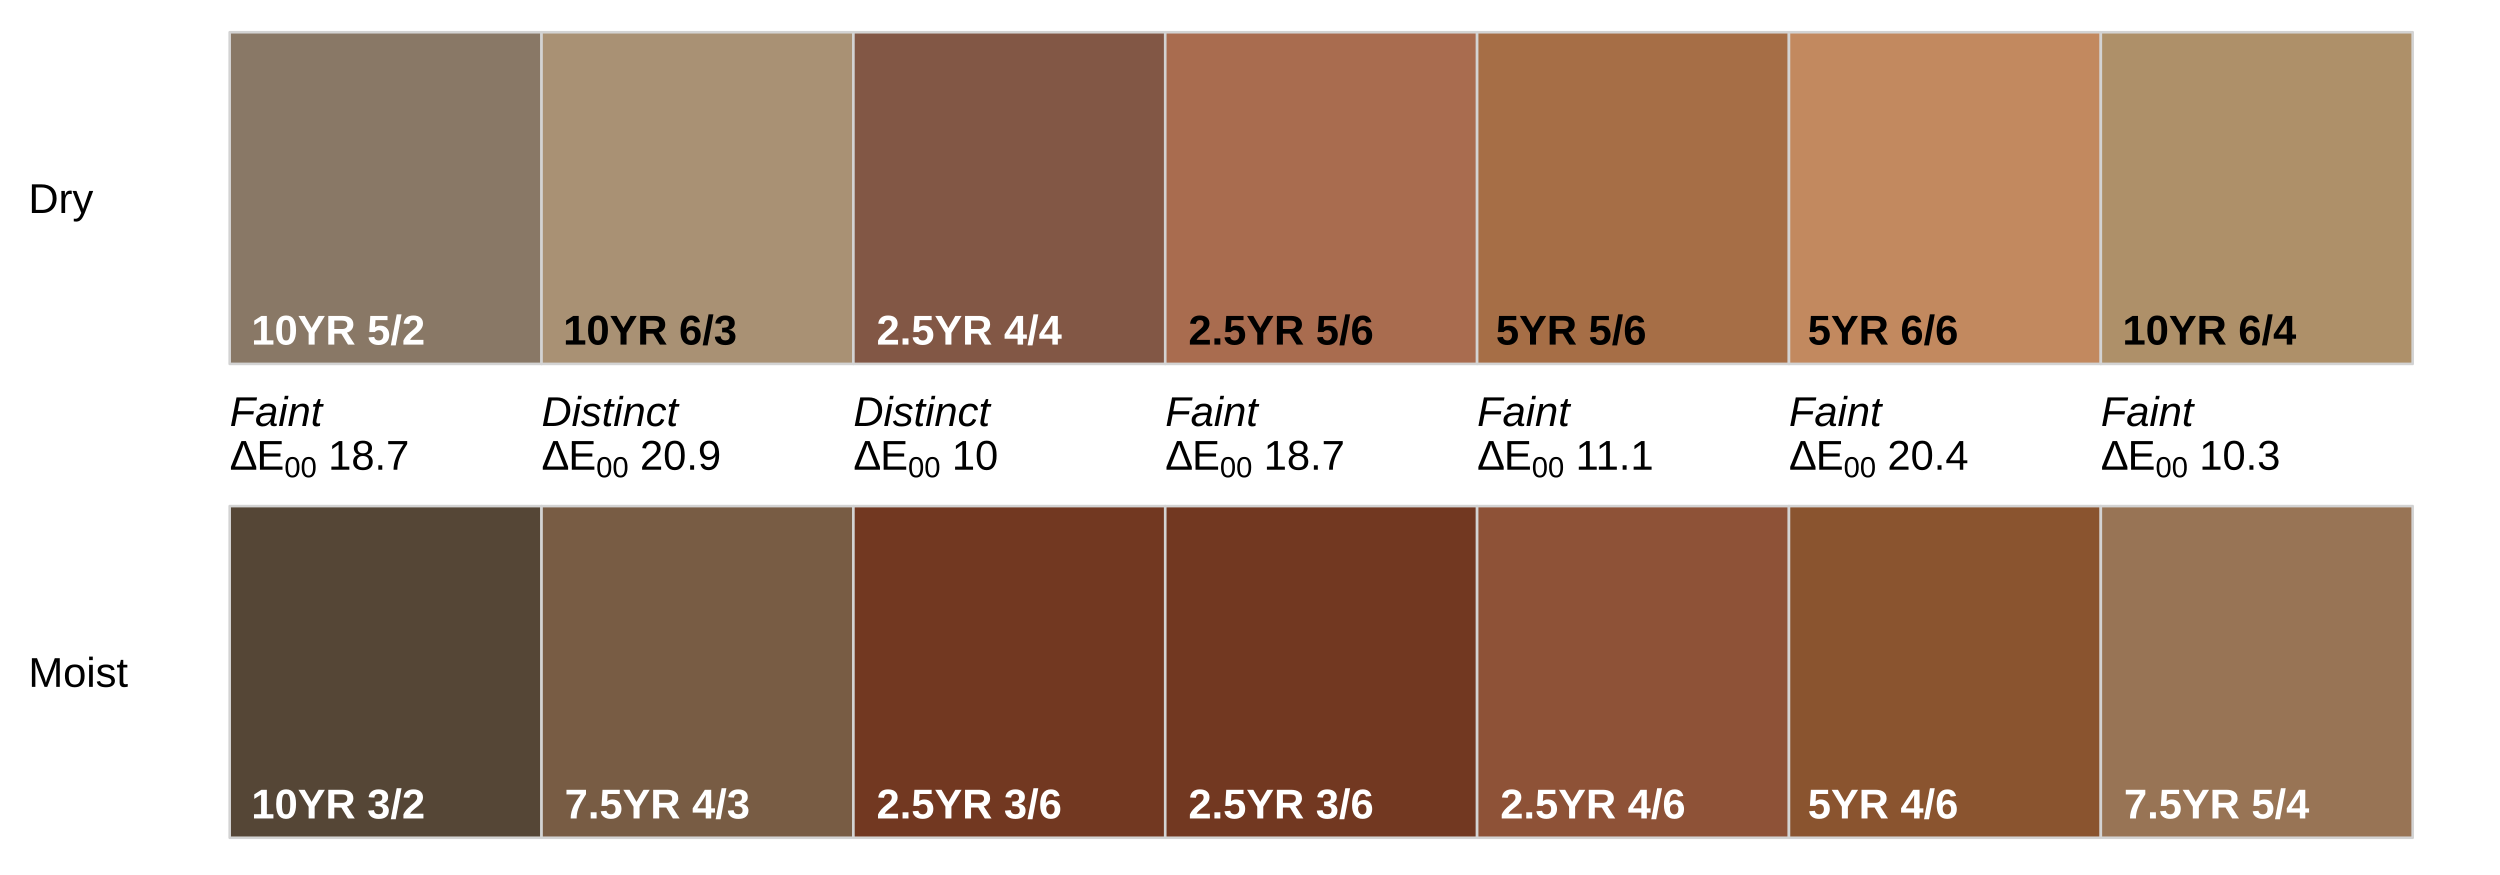
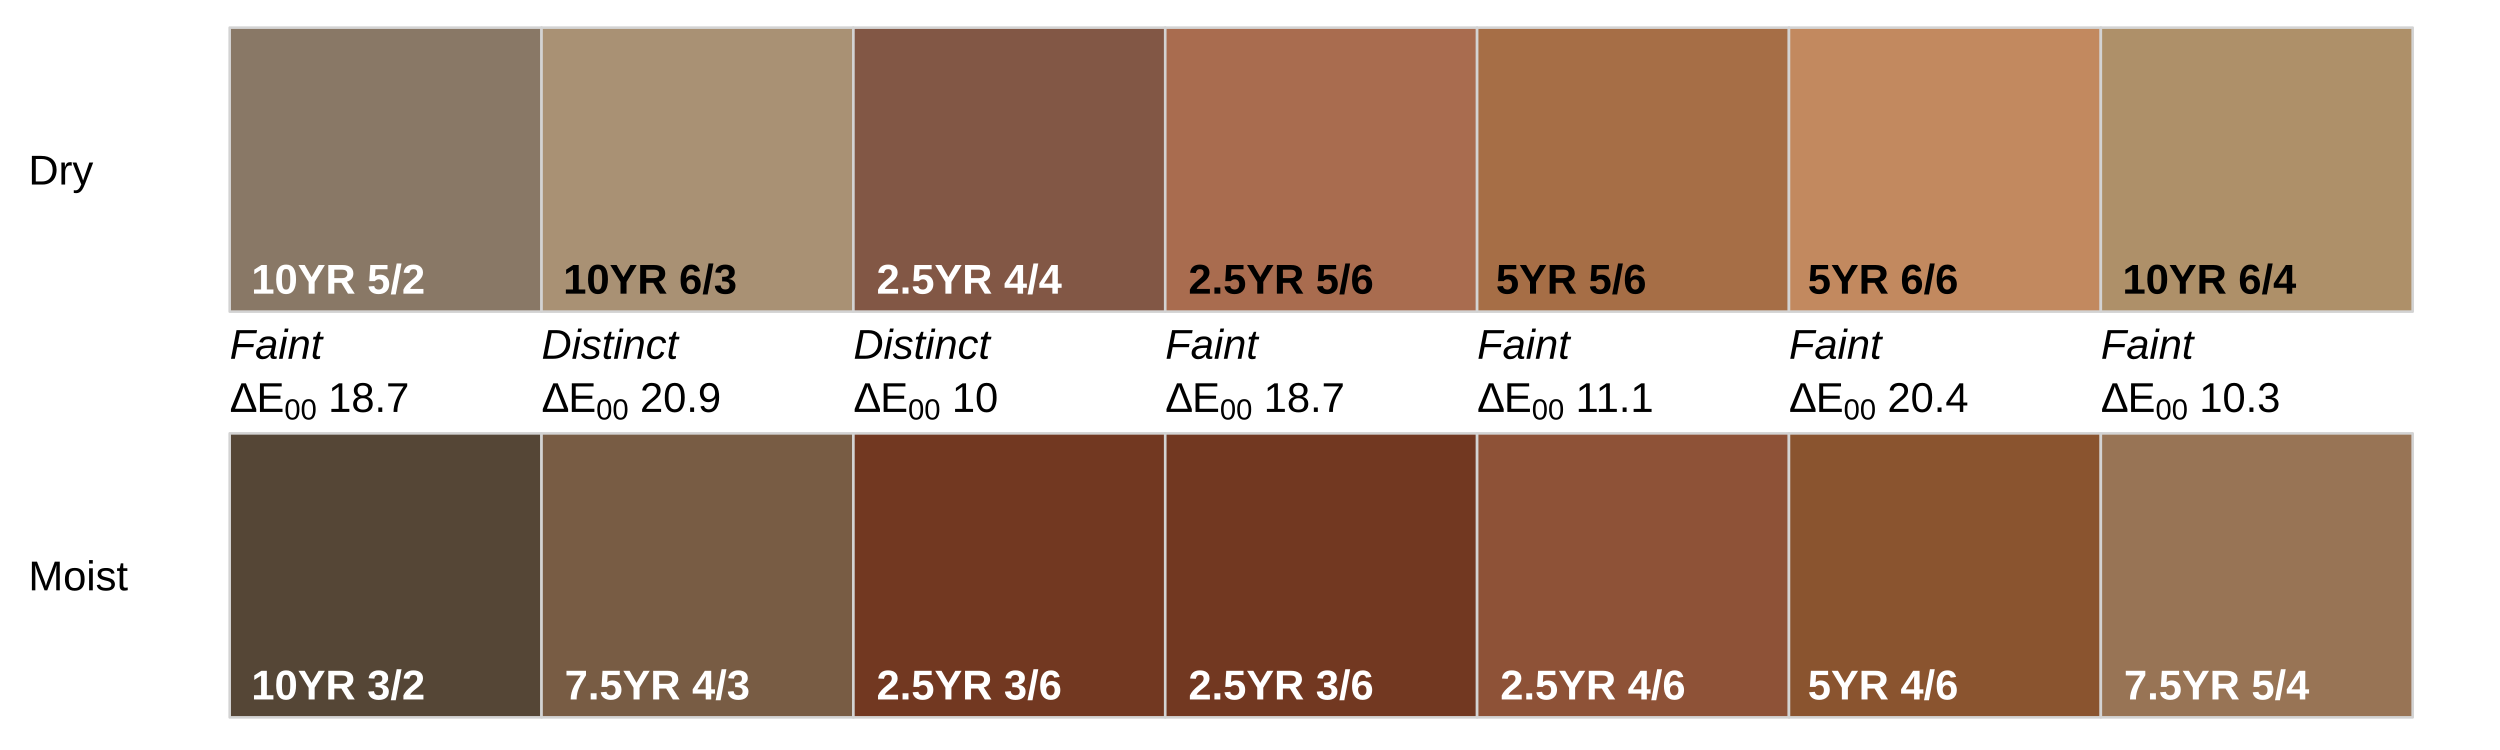
- <svg xmlns="http://www.w3.org/2000/svg" class="svglite" width="720.00pt" height="252.00pt" viewBox="0 0 720.00 252.00">
+ <svg xmlns="http://www.w3.org/2000/svg" class="svglite" width="720.00pt" height="216.00pt" viewBox="0 0 720.00 216.00">
  <defs>
    <style type="text/css">
    .svglite line, .svglite polyline, .svglite polygon, .svglite path, .svglite rect, .svglite circle {
      fill: none;
      stroke: #000000;
      stroke-linecap: round;
      stroke-linejoin: round;
      stroke-miterlimit: 10.00;
    }
+     .svglite text {
+       white-space: pre;
+     }
  </style>
  </defs>
  <rect width="100%" height="100%" style="stroke: none; fill: #FFFFFF;" />
  <defs>
-     <clipPath id="cpMC4wMHw3MjAuMDB8MC4wMHwyNTIuMDA=">
-       <rect x="0.00" y="0.00" width="720.00" height="252.00" />
+     <clipPath id="cpMC4wMHw3MjAuMDB8MC4wMHwyMTYuMDA=">
+       <rect x="0.00" y="0.00" width="720.00" height="216.00" />
    </clipPath>
  </defs>
-   <g clip-path="url(#cpMC4wMHw3MjAuMDB8MC4wMHwyNTIuMDA=)">
-     <text x="8.20" y="61.34" style="font-size: 12.00px; font-family: Arial;" textLength="18.67px" lengthAdjust="spacingAndGlyphs">Dry</text>
-     <text x="8.20" y="197.81" style="font-size: 12.00px; font-family: Arial;" textLength="28.68px" lengthAdjust="spacingAndGlyphs">Moist</text>
+   <g clip-path="url(#cpMC4wMHw3MjAuMDB8MC4wMHwyMTYuMDA=)">
+     <text x="8.20" y="53.15" style="font-size: 12.00px; font-family: &quot;Arial&quot;;" textLength="18.67px" lengthAdjust="spacingAndGlyphs">Dry</text>
+     <text x="8.20" y="170.01" style="font-size: 12.00px; font-family: &quot;Arial&quot;;" textLength="28.68px" lengthAdjust="spacingAndGlyphs">Moist</text>
  </g>
  <defs>
-     <clipPath id="cpNDEuMDB8NzIwLjAwfDAuMDB8MjUwLjU2">
-       <rect x="41.00" y="0.00" width="679.00" height="250.56" />
+     <clipPath id="cpNDEuMDB8NzIwLjAwfDAuMDB8MjE0LjU2">
+       <rect x="41.00" y="0.00" width="679.00" height="214.56" />
    </clipPath>
  </defs>
-   <g clip-path="url(#cpNDEuMDB8NzIwLjAwfDAuMDB8MjUwLjU2)">
-     <rect x="66.15" y="9.28" width="89.81" height="95.53" style="stroke-width: 0.75; stroke: #D3D3D3; fill: #897866;" />
-     <rect x="66.15" y="145.75" width="89.81" height="95.53" style="stroke-width: 0.75; stroke: #D3D3D3; fill: #554636;" />
-     <rect x="155.96" y="9.28" width="89.81" height="95.53" style="stroke-width: 0.75; stroke: #D3D3D3; fill: #A99174;" />
-     <rect x="155.96" y="145.75" width="89.81" height="95.53" style="stroke-width: 0.75; stroke: #D3D3D3; fill: #785C44;" />
-     <rect x="245.78" y="9.28" width="89.81" height="95.53" style="stroke-width: 0.75; stroke: #D3D3D3; fill: #825745;" />
-     <rect x="245.78" y="145.75" width="89.81" height="95.53" style="stroke-width: 0.75; stroke: #D3D3D3; fill: #723821;" />
-     <rect x="335.59" y="9.28" width="89.81" height="95.53" style="stroke-width: 0.75; stroke: #D3D3D3; fill: #A96C4F;" />
-     <rect x="335.59" y="145.75" width="89.81" height="95.53" style="stroke-width: 0.75; stroke: #D3D3D3; fill: #723821;" />
-     <rect x="425.41" y="9.28" width="89.81" height="95.53" style="stroke-width: 0.75; stroke: #D3D3D3; fill: #A66E46;" />
-     <rect x="425.41" y="145.75" width="89.81" height="95.53" style="stroke-width: 0.75; stroke: #D3D3D3; fill: #8E5237;" />
-     <rect x="515.22" y="9.28" width="89.81" height="95.53" style="stroke-width: 0.75; stroke: #D3D3D3; fill: #C2895F;" />
-     <rect x="515.22" y="145.75" width="89.81" height="95.53" style="stroke-width: 0.75; stroke: #D3D3D3; fill: #8A542F;" />
-     <rect x="605.04" y="9.28" width="89.81" height="95.53" style="stroke-width: 0.75; stroke: #D3D3D3; fill: #AE9069;" />
-     <rect x="605.04" y="145.75" width="89.81" height="95.53" style="stroke-width: 0.75; stroke: #D3D3D3; fill: #987455;" />
-     <rect x="66.15" y="9.28" width="628.70" height="95.53" style="stroke-width: 0.75; stroke: none;" />
-     <rect x="66.15" y="145.75" width="628.70" height="95.53" style="stroke-width: 0.75; stroke: none;" />
-     <text x="72.40" y="99.24" style="font-size: 12.00px; font-weight: bold; fill: #FFFFFF; font-family: Arial;" textLength="50.04px" lengthAdjust="spacingAndGlyphs">10YR 5/2</text>
-     <text x="162.22" y="99.24" style="font-size: 12.00px; font-weight: bold; font-family: Arial;" textLength="50.04px" lengthAdjust="spacingAndGlyphs">10YR 6/3</text>
-     <text x="252.45" y="99.24" style="font-size: 12.00px; font-weight: bold; fill: #FFFFFF; font-family: Arial;" textLength="53.37px" lengthAdjust="spacingAndGlyphs">2.5YR 4/4</text>
-     <text x="342.26" y="99.24" style="font-size: 12.00px; font-weight: bold; font-family: Arial;" textLength="53.37px" lengthAdjust="spacingAndGlyphs">2.5YR 5/6</text>
-     <text x="430.83" y="99.24" style="font-size: 12.00px; font-weight: bold; font-family: Arial;" textLength="43.37px" lengthAdjust="spacingAndGlyphs">5YR 5/6</text>
-     <text x="520.64" y="99.24" style="font-size: 12.00px; font-weight: bold; font-family: Arial;" textLength="43.37px" lengthAdjust="spacingAndGlyphs">5YR 6/6</text>
-     <text x="611.29" y="99.24" style="font-size: 12.00px; font-weight: bold; font-family: Arial;" textLength="50.04px" lengthAdjust="spacingAndGlyphs">10YR 6/4</text>
-     <text x="72.40" y="235.71" style="font-size: 12.00px; font-weight: bold; fill: #FFFFFF; font-family: Arial;" textLength="50.04px" lengthAdjust="spacingAndGlyphs">10YR 3/2</text>
-     <text x="162.63" y="235.71" style="font-size: 12.00px; font-weight: bold; fill: #FFFFFF; font-family: Arial;" textLength="53.37px" lengthAdjust="spacingAndGlyphs">7.5YR 4/3</text>
-     <text x="252.45" y="235.71" style="font-size: 12.00px; font-weight: bold; fill: #FFFFFF; font-family: Arial;" textLength="53.37px" lengthAdjust="spacingAndGlyphs">2.5YR 3/6</text>
-     <text x="342.26" y="235.71" style="font-size: 12.00px; font-weight: bold; fill: #FFFFFF; font-family: Arial;" textLength="53.37px" lengthAdjust="spacingAndGlyphs">2.5YR 3/6</text>
-     <text x="432.08" y="235.71" style="font-size: 12.00px; font-weight: bold; fill: #FFFFFF; font-family: Arial;" textLength="53.37px" lengthAdjust="spacingAndGlyphs">2.5YR 4/6</text>
-     <text x="520.64" y="235.71" style="font-size: 12.00px; font-weight: bold; fill: #FFFFFF; font-family: Arial;" textLength="43.37px" lengthAdjust="spacingAndGlyphs">5YR 4/6</text>
-     <text x="611.71" y="235.71" style="font-size: 12.00px; font-weight: bold; fill: #FFFFFF; font-family: Arial;" textLength="53.37px" lengthAdjust="spacingAndGlyphs">7.5YR 5/4</text>
-     <text x="66.15" y="122.69" style="font-size: 12.00px; font-style: italic; font-family: Arial;" textLength="26.68px" lengthAdjust="spacingAndGlyphs">Faint</text>
-     <text x="155.96" y="122.69" style="font-size: 12.00px; font-style: italic; font-family: Arial;" textLength="39.35px" lengthAdjust="spacingAndGlyphs">Distinct</text>
-     <text x="245.78" y="122.69" style="font-size: 12.00px; font-style: italic; font-family: Arial;" textLength="39.35px" lengthAdjust="spacingAndGlyphs">Distinct</text>
-     <text x="335.59" y="122.69" style="font-size: 12.00px; font-style: italic; font-family: Arial;" textLength="26.68px" lengthAdjust="spacingAndGlyphs">Faint</text>
-     <text x="425.41" y="122.69" style="font-size: 12.00px; font-style: italic; font-family: Arial;" textLength="26.68px" lengthAdjust="spacingAndGlyphs">Faint</text>
-     <text x="515.22" y="122.69" style="font-size: 12.00px; font-style: italic; font-family: Arial;" textLength="26.68px" lengthAdjust="spacingAndGlyphs">Faint</text>
-     <text x="605.04" y="122.69" style="font-size: 12.00px; font-style: italic; font-family: Arial;" textLength="26.68px" lengthAdjust="spacingAndGlyphs">Faint</text>
-     <text x="66.15" y="135.28" style="font-size: 12.00px; font-family: Arial;" textLength="7.73px" lengthAdjust="spacingAndGlyphs">Δ</text>
-     <text x="73.88" y="135.28" style="font-size: 12.00px; font-family: Arial;" textLength="8.01px" lengthAdjust="spacingAndGlyphs">E</text>
-     <text x="81.89" y="137.46" style="font-size: 8.40px; font-family: Arial;" textLength="9.33px" lengthAdjust="spacingAndGlyphs">00</text>
-     <text x="91.22" y="135.28" style="font-size: 12.00px; font-family: Arial;" textLength="3.29px" lengthAdjust="spacingAndGlyphs"> </text>
-     <text x="94.51" y="135.28" style="font-size: 12.00px; font-family: Arial;" textLength="23.36px" lengthAdjust="spacingAndGlyphs">18.7</text>
-     <text x="155.96" y="135.28" style="font-size: 12.00px; font-family: Arial;" textLength="7.73px" lengthAdjust="spacingAndGlyphs">Δ</text>
-     <text x="163.70" y="135.28" style="font-size: 12.00px; font-family: Arial;" textLength="8.01px" lengthAdjust="spacingAndGlyphs">E</text>
-     <text x="171.70" y="137.46" style="font-size: 8.40px; font-family: Arial;" textLength="9.33px" lengthAdjust="spacingAndGlyphs">00</text>
-     <text x="181.03" y="135.28" style="font-size: 12.00px; font-family: Arial;" textLength="3.29px" lengthAdjust="spacingAndGlyphs"> </text>
-     <text x="184.32" y="135.28" style="font-size: 12.00px; font-family: Arial;" textLength="23.36px" lengthAdjust="spacingAndGlyphs">20.9</text>
-     <text x="245.78" y="135.28" style="font-size: 12.00px; font-family: Arial;" textLength="7.73px" lengthAdjust="spacingAndGlyphs">Δ</text>
-     <text x="253.51" y="135.28" style="font-size: 12.00px; font-family: Arial;" textLength="8.01px" lengthAdjust="spacingAndGlyphs">E</text>
-     <text x="261.52" y="137.46" style="font-size: 8.40px; font-family: Arial;" textLength="9.33px" lengthAdjust="spacingAndGlyphs">00</text>
-     <text x="270.85" y="135.28" style="font-size: 12.00px; font-family: Arial;" textLength="3.29px" lengthAdjust="spacingAndGlyphs"> </text>
-     <text x="274.14" y="135.28" style="font-size: 12.00px; font-family: Arial;" textLength="13.35px" lengthAdjust="spacingAndGlyphs">10</text>
-     <text x="335.59" y="135.28" style="font-size: 12.00px; font-family: Arial;" textLength="7.73px" lengthAdjust="spacingAndGlyphs">Δ</text>
-     <text x="343.33" y="135.28" style="font-size: 12.00px; font-family: Arial;" textLength="8.01px" lengthAdjust="spacingAndGlyphs">E</text>
-     <text x="351.33" y="137.46" style="font-size: 8.40px; font-family: Arial;" textLength="9.33px" lengthAdjust="spacingAndGlyphs">00</text>
-     <text x="360.66" y="135.28" style="font-size: 12.00px; font-family: Arial;" textLength="3.29px" lengthAdjust="spacingAndGlyphs"> </text>
-     <text x="363.95" y="135.28" style="font-size: 12.00px; font-family: Arial;" textLength="23.36px" lengthAdjust="spacingAndGlyphs">18.7</text>
-     <text x="425.41" y="135.28" style="font-size: 12.00px; font-family: Arial;" textLength="7.73px" lengthAdjust="spacingAndGlyphs">Δ</text>
-     <text x="433.14" y="135.28" style="font-size: 12.00px; font-family: Arial;" textLength="8.01px" lengthAdjust="spacingAndGlyphs">E</text>
-     <text x="441.15" y="137.46" style="font-size: 8.40px; font-family: Arial;" textLength="9.33px" lengthAdjust="spacingAndGlyphs">00</text>
-     <text x="450.48" y="135.28" style="font-size: 12.00px; font-family: Arial;" textLength="3.29px" lengthAdjust="spacingAndGlyphs"> </text>
-     <text x="453.77" y="135.28" style="font-size: 12.00px; font-family: Arial;" textLength="22.46px" lengthAdjust="spacingAndGlyphs">11.1</text>
-     <text x="515.22" y="135.28" style="font-size: 12.00px; font-family: Arial;" textLength="7.73px" lengthAdjust="spacingAndGlyphs">Δ</text>
-     <text x="522.96" y="135.28" style="font-size: 12.00px; font-family: Arial;" textLength="8.01px" lengthAdjust="spacingAndGlyphs">E</text>
-     <text x="530.96" y="137.46" style="font-size: 8.40px; font-family: Arial;" textLength="9.33px" lengthAdjust="spacingAndGlyphs">00</text>
-     <text x="540.29" y="135.28" style="font-size: 12.00px; font-family: Arial;" textLength="3.29px" lengthAdjust="spacingAndGlyphs"> </text>
-     <text x="543.58" y="135.28" style="font-size: 12.00px; font-family: Arial;" textLength="23.36px" lengthAdjust="spacingAndGlyphs">20.4</text>
-     <text x="605.04" y="135.28" style="font-size: 12.00px; font-family: Arial;" textLength="7.73px" lengthAdjust="spacingAndGlyphs">Δ</text>
-     <text x="612.77" y="135.28" style="font-size: 12.00px; font-family: Arial;" textLength="8.01px" lengthAdjust="spacingAndGlyphs">E</text>
-     <text x="620.78" y="137.46" style="font-size: 8.40px; font-family: Arial;" textLength="9.33px" lengthAdjust="spacingAndGlyphs">00</text>
-     <text x="630.11" y="135.28" style="font-size: 12.00px; font-family: Arial;" textLength="3.29px" lengthAdjust="spacingAndGlyphs"> </text>
-     <text x="633.40" y="135.28" style="font-size: 12.00px; font-family: Arial;" textLength="23.36px" lengthAdjust="spacingAndGlyphs">10.3</text>
+   <g clip-path="url(#cpNDEuMDB8NzIwLjAwfDAuMDB8MjE0LjU2)">
+     <rect x="66.15" y="7.95" width="89.81" height="81.80" style="stroke-width: 0.75; stroke: #D3D3D3; fill: #897866;" />
+     <rect x="66.15" y="124.81" width="89.81" height="81.80" style="stroke-width: 0.75; stroke: #D3D3D3; fill: #554636;" />
+     <rect x="155.96" y="7.95" width="89.81" height="81.80" style="stroke-width: 0.75; stroke: #D3D3D3; fill: #A99174;" />
+     <rect x="155.96" y="124.81" width="89.81" height="81.80" style="stroke-width: 0.75; stroke: #D3D3D3; fill: #785C44;" />
+     <rect x="245.78" y="7.95" width="89.81" height="81.80" style="stroke-width: 0.75; stroke: #D3D3D3; fill: #825745;" />
+     <rect x="245.78" y="124.81" width="89.81" height="81.80" style="stroke-width: 0.75; stroke: #D3D3D3; fill: #723821;" />
+     <rect x="335.59" y="7.95" width="89.81" height="81.80" style="stroke-width: 0.75; stroke: #D3D3D3; fill: #A96C4F;" />
+     <rect x="335.59" y="124.81" width="89.81" height="81.80" style="stroke-width: 0.75; stroke: #D3D3D3; fill: #723821;" />
+     <rect x="425.41" y="7.95" width="89.81" height="81.80" style="stroke-width: 0.75; stroke: #D3D3D3; fill: #A66E46;" />
+     <rect x="425.41" y="124.81" width="89.81" height="81.80" style="stroke-width: 0.75; stroke: #D3D3D3; fill: #8E5237;" />
+     <rect x="515.22" y="7.95" width="89.81" height="81.80" style="stroke-width: 0.75; stroke: #D3D3D3; fill: #C2895F;" />
+     <rect x="515.22" y="124.81" width="89.81" height="81.80" style="stroke-width: 0.75; stroke: #D3D3D3; fill: #8A542F;" />
+     <rect x="605.04" y="7.95" width="89.81" height="81.80" style="stroke-width: 0.75; stroke: #D3D3D3; fill: #AE9069;" />
+     <rect x="605.04" y="124.81" width="89.81" height="81.80" style="stroke-width: 0.75; stroke: #D3D3D3; fill: #987455;" />
+     <rect x="66.15" y="7.95" width="628.70" height="81.80" style="stroke-width: 0.75; stroke: none;" />
+     <rect x="66.15" y="124.81" width="628.70" height="81.80" style="stroke-width: 0.75; stroke: none;" />
+     <text x="72.40" y="84.58" style="font-size: 12.00px; font-weight: bold;fill: #FFFFFF; font-family: &quot;Arial&quot;;" textLength="50.04px" lengthAdjust="spacingAndGlyphs">10YR 5/2</text>
+     <text x="162.22" y="84.58" style="font-size: 12.00px; font-weight: bold; font-family: &quot;Arial&quot;;" textLength="50.04px" lengthAdjust="spacingAndGlyphs">10YR 6/3</text>
+     <text x="252.45" y="84.58" style="font-size: 12.00px; font-weight: bold;fill: #FFFFFF; font-family: &quot;Arial&quot;;" textLength="53.37px" lengthAdjust="spacingAndGlyphs">2.5YR 4/4</text>
+     <text x="342.26" y="84.58" style="font-size: 12.00px; font-weight: bold; font-family: &quot;Arial&quot;;" textLength="53.37px" lengthAdjust="spacingAndGlyphs">2.5YR 5/6</text>
+     <text x="430.83" y="84.58" style="font-size: 12.00px; font-weight: bold; font-family: &quot;Arial&quot;;" textLength="43.37px" lengthAdjust="spacingAndGlyphs">5YR 5/6</text>
+     <text x="520.64" y="84.58" style="font-size: 12.00px; font-weight: bold; font-family: &quot;Arial&quot;;" textLength="43.37px" lengthAdjust="spacingAndGlyphs">5YR 6/6</text>
+     <text x="611.29" y="84.58" style="font-size: 12.00px; font-weight: bold; font-family: &quot;Arial&quot;;" textLength="50.04px" lengthAdjust="spacingAndGlyphs">10YR 6/4</text>
+     <text x="72.40" y="201.44" style="font-size: 12.00px; font-weight: bold;fill: #FFFFFF; font-family: &quot;Arial&quot;;" textLength="50.04px" lengthAdjust="spacingAndGlyphs">10YR 3/2</text>
+     <text x="162.63" y="201.44" style="font-size: 12.00px; font-weight: bold;fill: #FFFFFF; font-family: &quot;Arial&quot;;" textLength="53.37px" lengthAdjust="spacingAndGlyphs">7.5YR 4/3</text>
+     <text x="252.45" y="201.44" style="font-size: 12.00px; font-weight: bold;fill: #FFFFFF; font-family: &quot;Arial&quot;;" textLength="53.37px" lengthAdjust="spacingAndGlyphs">2.5YR 3/6</text>
+     <text x="342.26" y="201.44" style="font-size: 12.00px; font-weight: bold;fill: #FFFFFF; font-family: &quot;Arial&quot;;" textLength="53.37px" lengthAdjust="spacingAndGlyphs">2.5YR 3/6</text>
+     <text x="432.08" y="201.44" style="font-size: 12.00px; font-weight: bold;fill: #FFFFFF; font-family: &quot;Arial&quot;;" textLength="53.37px" lengthAdjust="spacingAndGlyphs">2.5YR 4/6</text>
+     <text x="520.64" y="201.44" style="font-size: 12.00px; font-weight: bold;fill: #FFFFFF; font-family: &quot;Arial&quot;;" textLength="43.37px" lengthAdjust="spacingAndGlyphs">5YR 4/6</text>
+     <text x="611.71" y="201.44" style="font-size: 12.00px; font-weight: bold;fill: #FFFFFF; font-family: &quot;Arial&quot;;" textLength="53.37px" lengthAdjust="spacingAndGlyphs">7.5YR 5/4</text>
+     <text x="66.15" y="103.33" style="font-size: 12.00px; font-style: italic; font-family: &quot;Arial&quot;;" textLength="26.68px" lengthAdjust="spacingAndGlyphs">Faint</text>
+     <text x="155.96" y="103.33" style="font-size: 12.00px; font-style: italic; font-family: &quot;Arial&quot;;" textLength="39.35px" lengthAdjust="spacingAndGlyphs">Distinct</text>
+     <text x="245.78" y="103.33" style="font-size: 12.00px; font-style: italic; font-family: &quot;Arial&quot;;" textLength="39.35px" lengthAdjust="spacingAndGlyphs">Distinct</text>
+     <text x="335.59" y="103.33" style="font-size: 12.00px; font-style: italic; font-family: &quot;Arial&quot;;" textLength="26.68px" lengthAdjust="spacingAndGlyphs">Faint</text>
+     <text x="425.41" y="103.33" style="font-size: 12.00px; font-style: italic; font-family: &quot;Arial&quot;;" textLength="26.68px" lengthAdjust="spacingAndGlyphs">Faint</text>
+     <text x="515.22" y="103.33" style="font-size: 12.00px; font-style: italic; font-family: &quot;Arial&quot;;" textLength="26.68px" lengthAdjust="spacingAndGlyphs">Faint</text>
+     <text x="605.04" y="103.33" style="font-size: 12.00px; font-style: italic; font-family: &quot;Arial&quot;;" textLength="26.68px" lengthAdjust="spacingAndGlyphs">Faint</text>
+     <text x="66.15" y="118.64" style="font-size: 12.00px; font-family: &quot;Arial&quot;;" textLength="7.73px" lengthAdjust="spacingAndGlyphs">Δ</text>
+     <text x="73.88" y="118.64" style="font-size: 12.00px; font-family: &quot;Arial&quot;;" textLength="8.01px" lengthAdjust="spacingAndGlyphs">E</text>
+     <text x="81.89" y="120.82" style="font-size: 8.40px; font-family: &quot;Arial&quot;;" textLength="9.33px" lengthAdjust="spacingAndGlyphs">00</text>
+     <text x="91.22" y="118.64" style="font-size: 12.00px; font-family: &quot;Arial&quot;;" textLength="3.29px" lengthAdjust="spacingAndGlyphs"> </text>
+     <text x="94.51" y="118.64" style="font-size: 12.00px; font-family: &quot;Arial&quot;;" textLength="23.36px" lengthAdjust="spacingAndGlyphs">18.7</text>
+     <text x="155.96" y="118.64" style="font-size: 12.00px; font-family: &quot;Arial&quot;;" textLength="7.73px" lengthAdjust="spacingAndGlyphs">Δ</text>
+     <text x="163.70" y="118.64" style="font-size: 12.00px; font-family: &quot;Arial&quot;;" textLength="8.01px" lengthAdjust="spacingAndGlyphs">E</text>
+     <text x="171.70" y="120.82" style="font-size: 8.40px; font-family: &quot;Arial&quot;;" textLength="9.33px" lengthAdjust="spacingAndGlyphs">00</text>
+     <text x="181.03" y="118.64" style="font-size: 12.00px; font-family: &quot;Arial&quot;;" textLength="3.29px" lengthAdjust="spacingAndGlyphs"> </text>
+     <text x="184.32" y="118.64" style="font-size: 12.00px; font-family: &quot;Arial&quot;;" textLength="23.36px" lengthAdjust="spacingAndGlyphs">20.9</text>
+     <text x="245.78" y="118.64" style="font-size: 12.00px; font-family: &quot;Arial&quot;;" textLength="7.73px" lengthAdjust="spacingAndGlyphs">Δ</text>
+     <text x="253.51" y="118.64" style="font-size: 12.00px; font-family: &quot;Arial&quot;;" textLength="8.01px" lengthAdjust="spacingAndGlyphs">E</text>
+     <text x="261.52" y="120.82" style="font-size: 8.40px; font-family: &quot;Arial&quot;;" textLength="9.33px" lengthAdjust="spacingAndGlyphs">00</text>
+     <text x="270.85" y="118.64" style="font-size: 12.00px; font-family: &quot;Arial&quot;;" textLength="3.29px" lengthAdjust="spacingAndGlyphs"> </text>
+     <text x="274.14" y="118.64" style="font-size: 12.00px; font-family: &quot;Arial&quot;;" textLength="13.35px" lengthAdjust="spacingAndGlyphs">10</text>
+     <text x="335.59" y="118.64" style="font-size: 12.00px; font-family: &quot;Arial&quot;;" textLength="7.73px" lengthAdjust="spacingAndGlyphs">Δ</text>
+     <text x="343.33" y="118.64" style="font-size: 12.00px; font-family: &quot;Arial&quot;;" textLength="8.01px" lengthAdjust="spacingAndGlyphs">E</text>
+     <text x="351.33" y="120.82" style="font-size: 8.40px; font-family: &quot;Arial&quot;;" textLength="9.33px" lengthAdjust="spacingAndGlyphs">00</text>
+     <text x="360.66" y="118.64" style="font-size: 12.00px; font-family: &quot;Arial&quot;;" textLength="3.29px" lengthAdjust="spacingAndGlyphs"> </text>
+     <text x="363.95" y="118.64" style="font-size: 12.00px; font-family: &quot;Arial&quot;;" textLength="23.36px" lengthAdjust="spacingAndGlyphs">18.7</text>
+     <text x="425.41" y="118.64" style="font-size: 12.00px; font-family: &quot;Arial&quot;;" textLength="7.73px" lengthAdjust="spacingAndGlyphs">Δ</text>
+     <text x="433.14" y="118.64" style="font-size: 12.00px; font-family: &quot;Arial&quot;;" textLength="8.01px" lengthAdjust="spacingAndGlyphs">E</text>
+     <text x="441.15" y="120.82" style="font-size: 8.40px; font-family: &quot;Arial&quot;;" textLength="9.33px" lengthAdjust="spacingAndGlyphs">00</text>
+     <text x="450.48" y="118.64" style="font-size: 12.00px; font-family: &quot;Arial&quot;;" textLength="3.29px" lengthAdjust="spacingAndGlyphs"> </text>
+     <text x="453.77" y="118.64" style="font-size: 12.00px; font-family: &quot;Arial&quot;;" textLength="22.46px" lengthAdjust="spacingAndGlyphs">11.1</text>
+     <text x="515.22" y="118.64" style="font-size: 12.00px; font-family: &quot;Arial&quot;;" textLength="7.73px" lengthAdjust="spacingAndGlyphs">Δ</text>
+     <text x="522.96" y="118.64" style="font-size: 12.00px; font-family: &quot;Arial&quot;;" textLength="8.01px" lengthAdjust="spacingAndGlyphs">E</text>
+     <text x="530.96" y="120.82" style="font-size: 8.40px; font-family: &quot;Arial&quot;;" textLength="9.33px" lengthAdjust="spacingAndGlyphs">00</text>
+     <text x="540.29" y="118.64" style="font-size: 12.00px; font-family: &quot;Arial&quot;;" textLength="3.29px" lengthAdjust="spacingAndGlyphs"> </text>
+     <text x="543.58" y="118.64" style="font-size: 12.00px; font-family: &quot;Arial&quot;;" textLength="23.36px" lengthAdjust="spacingAndGlyphs">20.4</text>
+     <text x="605.04" y="118.64" style="font-size: 12.00px; font-family: &quot;Arial&quot;;" textLength="7.73px" lengthAdjust="spacingAndGlyphs">Δ</text>
+     <text x="612.77" y="118.64" style="font-size: 12.00px; font-family: &quot;Arial&quot;;" textLength="8.01px" lengthAdjust="spacingAndGlyphs">E</text>
+     <text x="620.78" y="120.82" style="font-size: 8.40px; font-family: &quot;Arial&quot;;" textLength="9.33px" lengthAdjust="spacingAndGlyphs">00</text>
+     <text x="630.11" y="118.64" style="font-size: 12.00px; font-family: &quot;Arial&quot;;" textLength="3.29px" lengthAdjust="spacingAndGlyphs"> </text>
+     <text x="633.40" y="118.64" style="font-size: 12.00px; font-family: &quot;Arial&quot;;" textLength="23.36px" lengthAdjust="spacingAndGlyphs">10.3</text>
  </g>
</svg>
